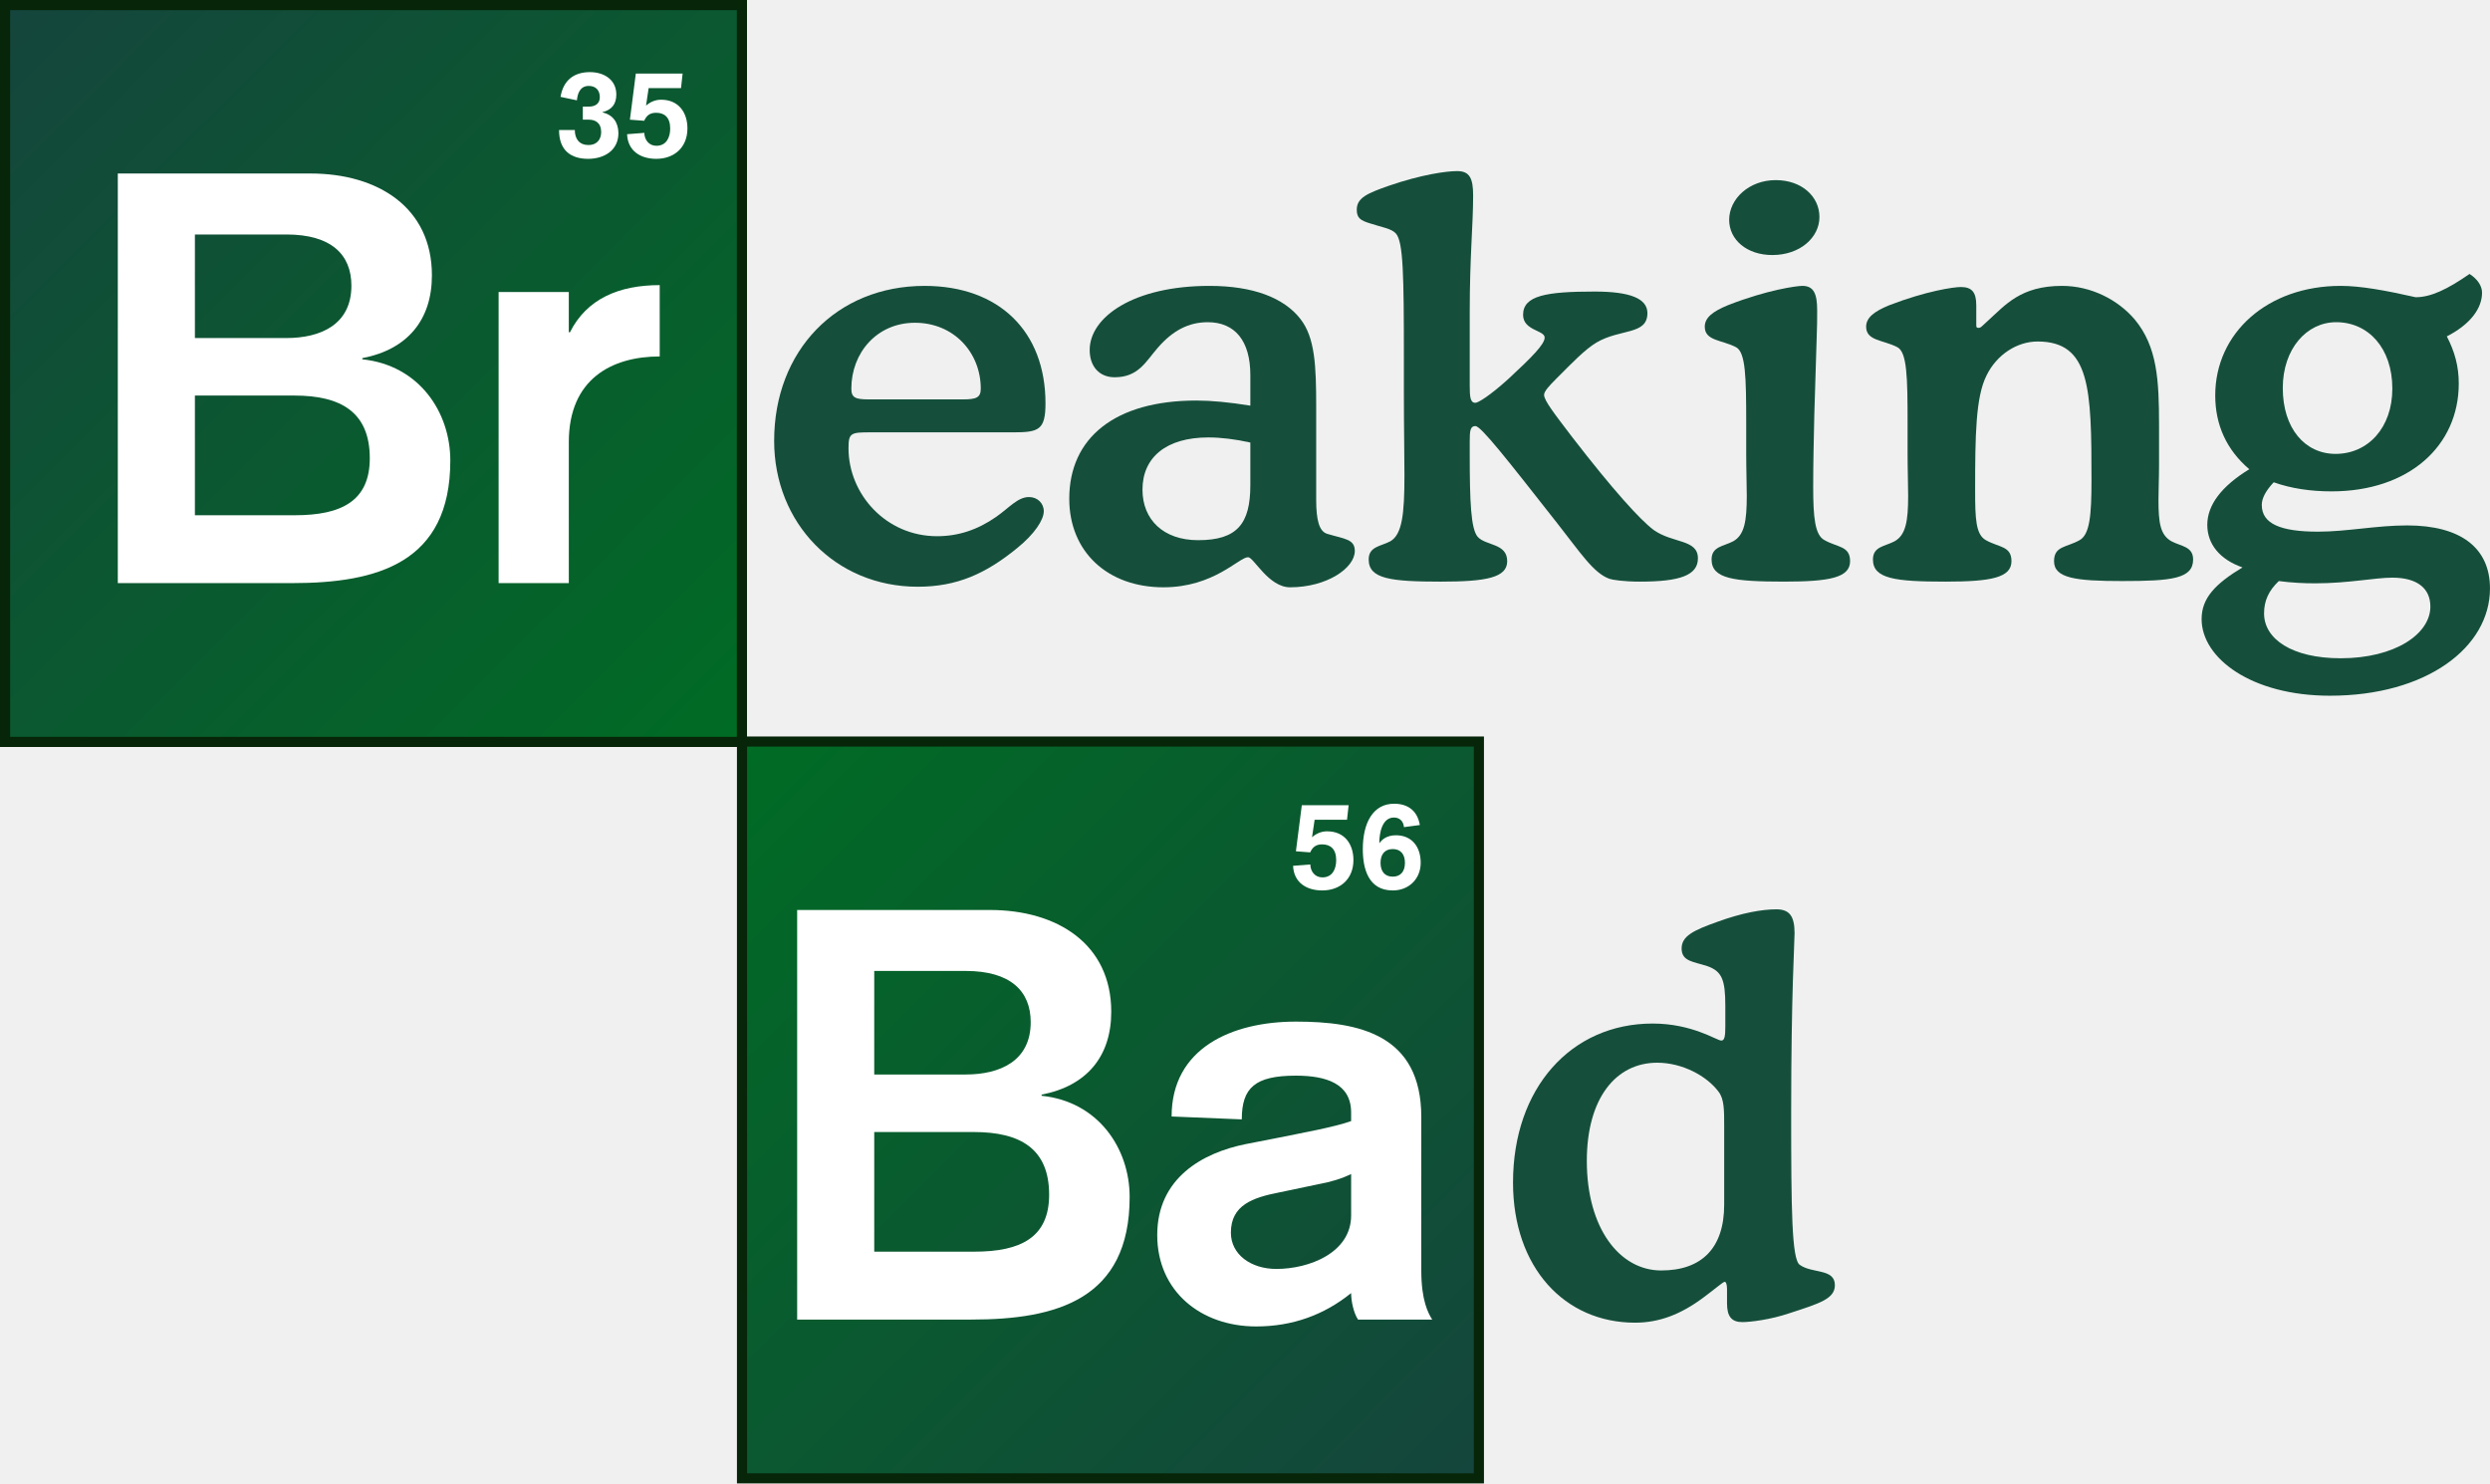
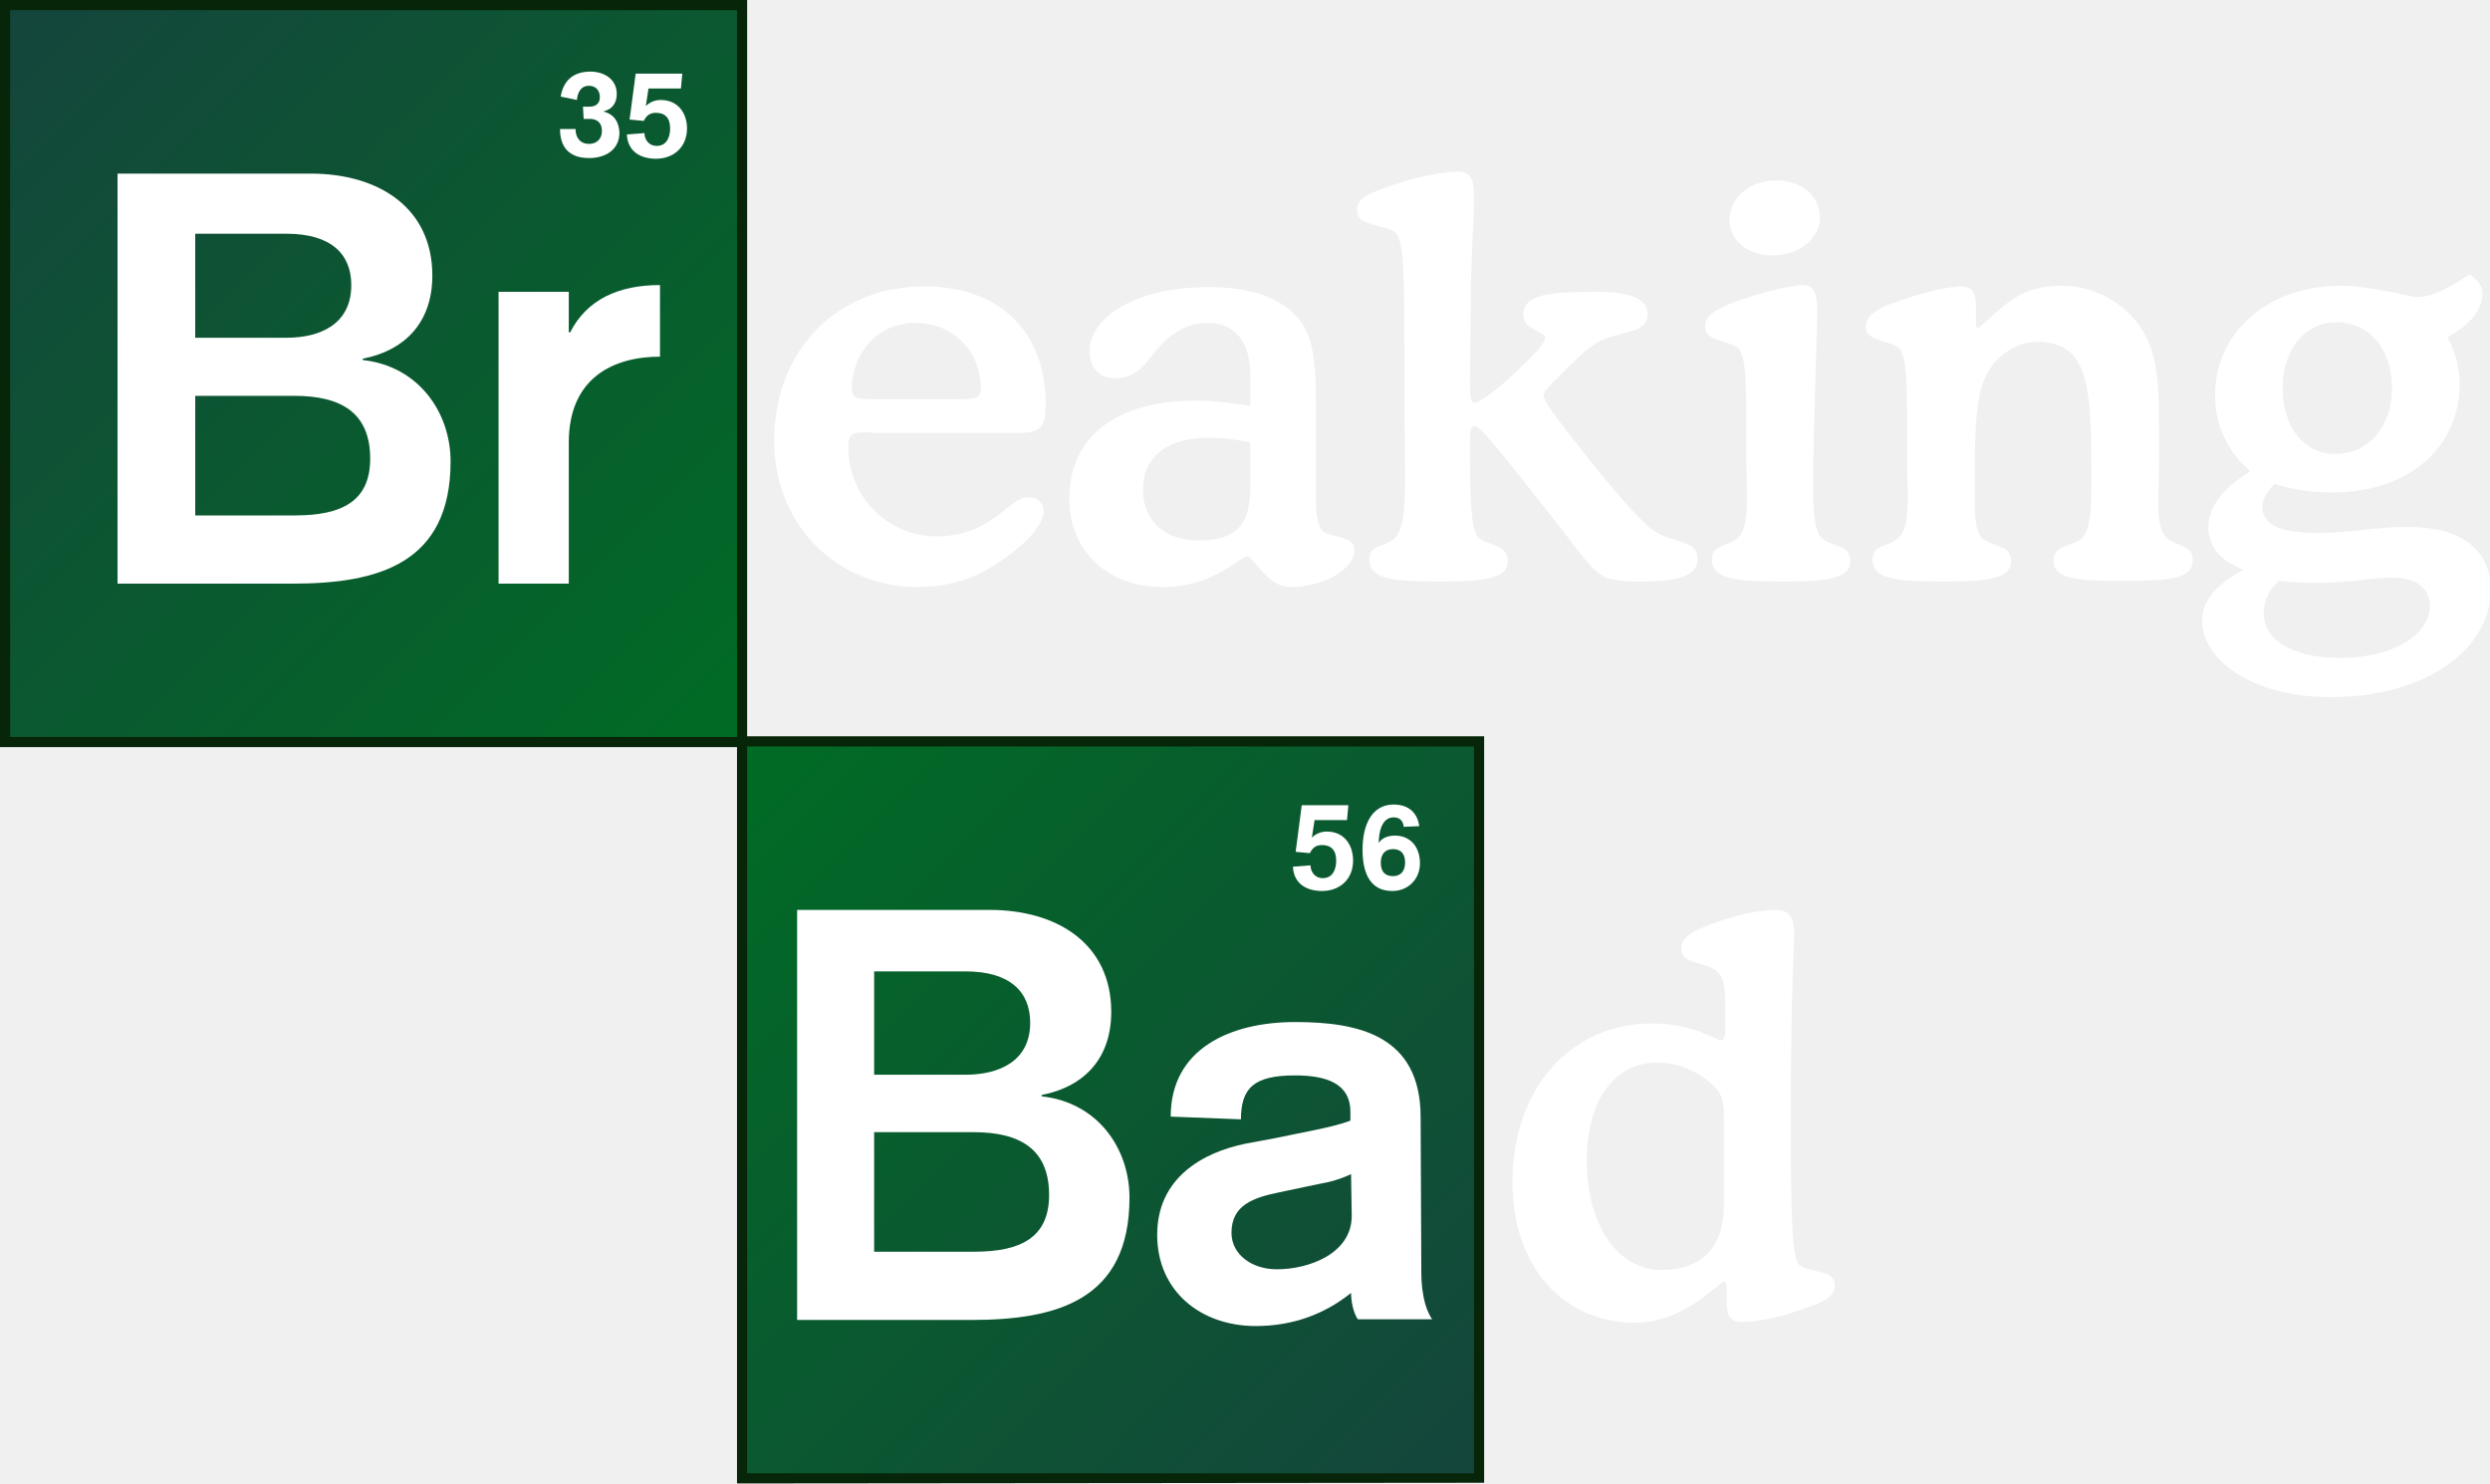
- <svg xmlns="http://www.w3.org/2000/svg" version="1.1" x="0px" y="0px" width="368.588px" height="219.595px" viewBox="0 0 368.588 219.595">
-   <linearGradient id="SVGID_1_" gradientUnits="userSpaceOnUse" x1="0.752" y1="0.753" x2="109.826" y2="109.827">
-     <stop offset="0" stop-color="#15453D" />
-     <stop offset="1" stop-color="#006C24" />
+ <svg xmlns="http://www.w3.org/2000/svg" version="1.1" id="Calque_1" x="0px" y="0px" viewBox="0 0 368.6 219.6" style="enable-background:new 0 0 368.6 219.6;" xml:space="preserve">
+   <style type="text/css">
+ 	.st0{fill:url(#SVGID_1_);}
+ 	.st1{fill:#072508;}
+ 	.st2{fill:#FFFFFF;}
+ 	.st3{fill:url(#SVGID_2_);}
+ </style>
+   <linearGradient id="SVGID_1_" gradientUnits="userSpaceOnUse" x1="0.751" y1="219.138" x2="109.825" y2="110.064" gradientTransform="matrix(1 0 0 -1 0 219.8898)">
+     <stop offset="0" style="stop-color:#15453D" />
+     <stop offset="1" style="stop-color:#006C24" />
  </linearGradient>
-   <rect x="0.751" y="0.752" style="fill:url(#SVGID_1_);" width="109.074" height="109.074" />
-   <path style="fill:#072508;" d="M-0.001,110.576V0h110.576v109.826v0.75H-0.001L-0.001,110.576z M109.825,109.826v-0.75V109.826L109.825,109.826z M1.499,109.076h107.574V1.502H1.499V109.076L1.499,109.076z" />
-   <path style="fill:#FFFFFF;" d="M17.438,25.684H45.97c9.963,0,17.965,5.023,17.965,15.074c0,6.643-3.658,10.984-10.303,12.26v0.172c8.346,0.852,13.027,7.75,13.027,14.988c0,15.158-10.813,18.141-23.416,18.141H17.438V25.684z M28.851,50.041h13.541c5.023,0,9.625-1.961,9.625-7.752c0-4.6-2.984-7.578-9.625-7.578H28.851V50.041z M28.851,76.271h14.818c6.898,0,11.07-2.133,11.07-8.434c0-6.814-4.258-9.283-11.156-9.283H28.851V76.271z" />
-   <path style="fill:#FFFFFF;" d="M73.808,43.227H84.2v5.959h0.17c2.471-4.938,7.238-6.98,13.285-6.98v10.561c-7.07,0-13.455,3.32-13.455,12.686v20.867H73.808V43.227z" />
-   <path style="fill:#FFFFFF;" d="M86.274,15.782h0.893c0.912,0,1.623-0.42,1.623-1.387c0-1.039-0.602-1.676-1.641-1.676c-1.258,0-1.66,1.094-1.75,2.133l-2.426-0.512c0.4-2.406,1.932-3.664,4.357-3.664c2.023,0,3.902,1.076,3.902,3.318c0,1.441-0.693,2.262-2.043,2.607v0.037c1.551,0.363,2.334,1.477,2.354,3.063c0,2.572-2.115,3.811-4.486,3.811c-2.426,0-4.303-1.129-4.303-4.266h2.334c0,1.33,0.674,2.225,2.041,2.225c1.168,0,1.861-0.785,1.861-1.914c0-1.387-0.875-1.842-1.824-1.842h-0.893V15.782z" />
-   <path style="fill:#FFFFFF;" d="M94.118,10.895h6.928l-0.236,2.152h-4.795l-0.383,2.588c0.637-0.564,1.404-0.875,2.225-0.875c2.643,0,3.902,1.951,3.902,4.248c0,2.846-1.988,4.504-4.613,4.504c-2.316,0-4.213-1.148-4.322-3.646l2.553-0.199c0.018,1.039,0.693,1.914,1.787,1.914c1.494,0,2.043-1.258,2.043-2.553c0-1.641-0.84-2.334-2.08-2.334c-0.912,0-1.422,0.4-1.768,1.186l-2.115-0.164L94.118,10.895z" />
-   <path style="fill:#154F3C;" d="M128.88,63.998c-2.941,0-3.277,0.084-3.277,2.352c0,6.807,5.545,13.025,13.107,13.025c3.109,0,5.967-0.924,8.74-2.857c1.932-1.344,3.193-2.941,4.873-2.941c1.26,0,2.186,0.926,2.186,2.102c0,1.26-1.346,3.361-3.949,5.461c-4.623,3.781-8.908,5.715-14.705,5.715c-12.186,0-21.26-9.412-21.26-21.596c0-13.361,9.242-22.939,22.268-22.939c11.008,0,17.898,6.721,17.898,17.393c0,3.949-1.01,4.287-4.791,4.287h-20.502C129.216,63.998,129.048,63.998,128.88,63.998z M142.491,59.123c2.018,0,2.689-0.252,2.689-1.596c0-5.295-3.949-9.748-9.748-9.748c-5.629,0-9.41,4.453-9.41,9.748c0,1.344,0.588,1.596,2.604,1.596H142.491z" />
-   <path style="fill:#154F3C;" d="M196.513,79.039c2.523,0.756,4.035,0.756,4.035,2.52c0,2.521-4.119,5.379-9.58,5.379c-3.195,0-5.379-4.453-6.219-4.453c-1.346,0-5.043,4.453-12.521,4.453c-8.318,0-13.949-5.293-13.949-13.109c0-8.99,6.723-14.537,18.824-14.537c2.184,0,4.873,0.252,7.982,0.756V55.51c0-5.041-2.27-7.814-6.303-7.814c-2.857,0-5.209,1.26-7.395,3.781c-1.766,2.018-2.857,4.369-6.387,4.369c-2.27,0-3.697-1.596-3.697-4.033c0-4.873,6.471-9.494,17.73-9.494c6.471,0,11.008,1.764,13.445,4.873c2.186,2.773,2.354,6.975,2.354,13.025v13.779C194.833,76.938,195.253,78.703,196.513,79.039z M178.866,64.754c-6.219,0-9.748,2.941-9.748,7.73c0,4.453,3.109,7.479,8.236,7.479c5.797,0,7.73-2.438,7.73-8.15V65.51C182.815,65.006,180.716,64.754,178.866,64.754z" />
-   <path style="fill:#154F3C;" d="M217.56,57.023c0,1.764,0.084,2.604,0.84,2.604c0.42,0,2.186-1.092,4.875-3.529c3.445-3.193,5.377-5.125,5.377-6.133c0-1.094-3.193-1.01-3.193-3.361c0-2.857,3.445-3.445,10.588-3.445c5.211,0,7.814,1.008,7.814,3.193c0,3.277-4.033,2.268-7.563,4.369c-1.68,1.008-3.529,2.941-5.881,5.293c-1.178,1.178-1.85,1.934-1.85,2.438c0,0.84,1.512,2.773,4.201,6.303c5.967,7.73,10,12.184,12.018,13.697c2.856,2.016,6.553,1.344,6.553,4.201c0,2.52-2.688,3.445-8.57,3.445c-2.438,0-4.033-0.252-4.537-0.42c-2.354-0.842-4.285-3.865-7.73-8.236c-7.395-9.41-11.262-14.369-12.102-14.369c-0.756,0-0.84,0.674-0.84,2.27c0,0.504,0,1.092,0,1.848c0,7.059,0.168,11.094,1.176,12.27c1.178,1.344,4.371,0.924,4.371,3.613c0,2.438-3.109,3.025-9.832,3.025c-7.479,0-10.672-0.42-10.672-3.277c0-1.934,1.764-1.934,3.193-2.689c1.764-1.008,2.1-4.033,2.1-9.748c0-3.193-0.084-7.059-0.084-11.932c0-1.848,0-3.613,0-5.293c0-12.521-0.084-17.328-1.176-18.588c-0.672-0.756-2.102-0.924-3.865-1.514c-1.346-0.42-1.934-0.756-1.934-2.016c0-1.765,1.598-2.437,4.707-3.529c4.873-1.682,8.57-2.186,10.166-2.186c1.85,0,2.354,1.094,2.354,3.613c0,4.453-0.504,8.923-0.504,17.328V57.023z" />
-   <path style="fill:#154F3C;" d="M268.402,72.064c0,4.537,0.252,7.143,1.68,7.898c1.934,1.092,3.781,0.84,3.781,3.109c0,2.438-3.025,3.025-9.748,3.025c-7.479,0-10.755-0.42-10.755-3.277c0-1.934,1.766-1.934,3.192-2.689c1.682-0.924,2.018-3.025,2.018-6.723c0-1.764-0.084-3.781-0.084-6.303c0-1.596,0-3.107,0-4.453c0-6.891-0.084-10.504-1.514-11.26c-2.099-1.092-4.62-0.924-4.62-3.025c0-1.344,1.177-2.268,3.445-3.193c5.798-2.268,10.167-2.855,11.007-2.855c1.682,0,2.186,1.176,2.186,3.613c0,1.092,0,2.604-0.084,4.453l-0.336,10.924C268.486,65.006,268.402,68.619,268.402,72.064z M262.855,26.663c3.865,0,6.471,2.438,6.471,5.462c0,3.025-2.857,5.629-6.975,5.629c-3.781,0-6.387-2.268-6.387-5.209C255.965,29.436,258.906,26.663,262.855,26.663z" />
-   <path style="fill:#154F3C;" d="M305.23,42.318c4.368,0,8.318,2.1,10.755,4.957c3.362,4.033,3.613,8.99,3.613,15.713c0,3.193,0,5.127,0,5.799c0,2.016-0.084,3.697-0.084,5.209c0,3.361,0.253,5.211,1.934,6.135c1.429,0.756,3.194,0.756,3.194,2.689c0,2.857-3.194,3.193-10.504,3.193c-6.891,0-10.084-0.42-10.084-2.941c0-2.27,1.847-2.018,3.78-3.109c1.513-0.84,1.764-3.697,1.764-8.906c0-13.529-0.168-20.504-7.981-20.504c-3.025,0-6.052,1.932-7.563,5.041c-1.596,3.193-1.68,8.824-1.68,16.975c0,4.201,0.084,6.555,1.595,7.395c1.935,1.092,3.782,0.84,3.782,3.109c0,2.438-3.025,3.025-9.749,3.025c-7.478,0-10.755-0.42-10.755-3.277c0-1.934,1.766-1.934,3.192-2.689c1.683-0.924,2.019-3.025,2.019-6.723c0-1.764-0.084-3.781-0.084-6.303c0-1.596,0-3.107,0-4.453c0-6.891-0.085-10.504-1.515-11.26c-2.1-1.092-4.62-0.924-4.62-3.025c0-1.344,1.175-2.268,3.445-3.193c5.462-2.1,9.495-2.688,10.587-2.688c1.596,0,2.271,0.756,2.271,2.688v2.354c0,0.252,0,0.42,0,0.504c0,0.336,0,0.504,0.335,0.504c0.169,0,0.336-0.084,0.421-0.168l1.007-0.924C296.827,45.174,299.095,42.318,305.23,42.318z" />
-   <path style="fill:#154F3C;" d="M327.915,58.535c0-9.244,7.731-16.217,18.57-16.217c2.941,0,6.639,0.672,11.092,1.68c2.271,0,4.705-1.176,7.983-3.445c1.175,0.756,1.85,1.766,1.85,2.773c0,2.352-1.767,4.705-5.212,6.471c1.177,2.268,1.767,4.453,1.767,6.975c0,9.242-7.396,15.965-18.825,15.965c-3.107,0-5.964-0.42-8.57-1.344c-1.176,1.26-1.764,2.352-1.764,3.361c0,2.771,2.771,3.949,8.318,3.949c4.286,0,8.655-0.926,13.194-0.926c7.982,0,12.267,3.361,12.267,9.328c0,8.74-9.411,15.883-23.696,15.883c-11.596,0-18.991-5.545-18.991-11.346c0-3.109,2.018-5.209,6.051-7.646c-3.36-1.176-5.21-3.445-5.21-6.303c0-2.939,2.101-5.713,6.218-8.234C329.595,66.602,327.915,62.904,327.915,58.535z M335.143,90.803c0,3.781,4.117,6.641,11.343,6.641c8.066,0,13.275-3.615,13.275-7.648c0-2.689-1.931-4.285-5.628-4.285c-2.606,0-6.472,0.84-11.428,0.84c-1.683,0-3.445-0.084-5.379-0.336C335.814,87.441,335.143,88.955,335.143,90.803z M345.73,67.189c4.788,0,8.402-3.865,8.402-9.662c0-5.967-3.53-9.832-8.318-9.832c-4.371,0-7.9,3.949-7.9,9.748C337.914,63.408,341.19,67.189,345.73,67.189z" />
-   <path style="fill:#154F3C;" d="M255.647,190.841c0-0.756-0.168-1.092-0.338-1.092c-0.252,0-1.259,0.924-3.191,2.352c-3.276,2.438-6.471,3.697-10.084,3.697c-10.42,0-18.066-8.15-18.066-20.754c0-13.95,8.57-23.527,20.67-23.527c5.884,0,9.497,2.521,10.168,2.521c0.504,0,0.588-0.756,0.588-2.102v-3.041c0-3.866-0.504-5.128-2.688-5.883c-2.017-0.672-3.78-0.672-3.78-2.606c0-1.848,1.764-2.688,5.293-3.948c3.695-1.345,6.637-1.849,8.738-1.849c1.932,0,2.688,1.008,2.688,3.529c0,1.429-0.504,8.925-0.504,26.569c0,14.369,0.084,21.68,1.262,22.52c1.848,1.344,5.209,0.504,5.209,3.025c0,2.016-2.27,2.689-6.639,4.117c-2.941,1.008-5.967,1.344-7.059,1.344c-1.596,0-2.267-0.84-2.267-2.771V190.841z M255.226,166.64c0-2.352,0-3.95-0.84-5.042c-1.763-2.353-5.376-4.283-9.074-4.283c-6.135,0-10.42,5.291-10.42,14.536c0,9.998,4.873,16.217,11.008,16.217c5.965,0,9.326-3.277,9.326-9.746V166.64z" />
-   <linearGradient id="SVGID_2_" gradientUnits="userSpaceOnUse" x1="218.917" y1="218.848" x2="109.84" y2="109.771">
-     <stop offset="0" stop-color="#15453D" />
-     <stop offset="1" stop-color="#006C24" />
+   <rect x="0.8" y="0.8" class="st0" width="109.1" height="109.1" />
+   <path class="st1" d="M0,110.6V0h110.6v109.8v0.8H0L0,110.6z M109.8,109.8v-0.8V109.8L109.8,109.8z M1.5,109.1h107.6V1.5H1.5V109.1  L1.5,109.1z" />
+   <path class="st2" d="M17.4,25.7H46c10,0,18,5,18,15.1c0,6.6-3.7,11-10.3,12.3v0.2c8.3,0.9,13,7.8,13,15c0,15.2-10.8,18.1-23.4,18.1  H17.4V25.7z M28.9,50h13.5c5,0,9.6-2,9.6-7.8c0-4.6-3-7.6-9.6-7.6H28.9V50z M28.9,76.3h14.8c6.9,0,11.1-2.1,11.1-8.4  c0-6.8-4.3-9.3-11.2-9.3H28.9V76.3z" />
+   <path class="st2" d="M73.8,43.2h10.4v6h0.2c2.5-4.9,7.2-7,13.3-7v10.6c-7.1,0-13.5,3.3-13.5,12.7v20.9H73.8V43.2z" />
+   <path class="st2" d="M86.3,15.8h0.9c0.9,0,1.6-0.4,1.6-1.4c0-1-0.6-1.7-1.6-1.7c-1.3,0-1.7,1.1-1.8,2.1L83,14.3  c0.4-2.4,1.9-3.7,4.4-3.7c2,0,3.9,1.1,3.9,3.3c0,1.4-0.7,2.3-2,2.6v0c1.6,0.4,2.3,1.5,2.4,3.1c0,2.6-2.1,3.8-4.5,3.8  c-2.4,0-4.3-1.1-4.3-4.3h2.3c0,1.3,0.7,2.2,2,2.2c1.2,0,1.9-0.8,1.9-1.9c0-1.4-0.9-1.8-1.8-1.8h-0.9L86.3,15.8L86.3,15.8z" />
+   <path class="st2" d="M94.1,10.9h6.9l-0.2,2.2H96l-0.4,2.6c0.6-0.6,1.4-0.9,2.2-0.9c2.6,0,3.9,2,3.9,4.2c0,2.8-2,4.5-4.6,4.5  c-2.3,0-4.2-1.1-4.3-3.6l2.6-0.2c0,1,0.7,1.9,1.8,1.9c1.5,0,2-1.3,2-2.6c0-1.6-0.8-2.3-2.1-2.3c-0.9,0-1.4,0.4-1.8,1.2l-2.1-0.2  L94.1,10.9z" />
+   <path class="st2" d="M128.9,64c-2.9,0-3.3,0.1-3.3,2.4c0,6.8,5.5,13,13.1,13c3.1,0,6-0.9,8.7-2.9c1.9-1.3,3.2-2.9,4.9-2.9  c1.3,0,2.2,0.9,2.2,2.1c0,1.3-1.3,3.4-3.9,5.5c-4.6,3.8-8.9,5.7-14.7,5.7c-12.2,0-21.3-9.4-21.3-21.6c0-13.4,9.2-22.9,22.3-22.9  c11,0,17.9,6.7,17.9,17.4c0,3.9-1,4.3-4.8,4.3h-20.5C129.2,64,129,64,128.9,64z M142.5,59.1c2,0,2.7-0.3,2.7-1.6  c0-5.3-3.9-9.7-9.7-9.7c-5.6,0-9.4,4.5-9.4,9.7c0,1.3,0.6,1.6,2.6,1.6H142.5z" />
+   <path class="st2" d="M196.5,79c2.5,0.8,4,0.8,4,2.5c0,2.5-4.1,5.4-9.6,5.4c-3.2,0-5.4-4.5-6.2-4.5c-1.3,0-5,4.5-12.5,4.5  c-8.3,0-13.9-5.3-13.9-13.1c0-9,6.7-14.5,18.8-14.5c2.2,0,4.9,0.3,8,0.8v-4.5c0-5-2.3-7.8-6.3-7.8c-2.9,0-5.2,1.3-7.4,3.8  c-1.8,2-2.9,4.4-6.4,4.4c-2.3,0-3.7-1.6-3.7-4c0-4.9,6.5-9.5,17.7-9.5c6.5,0,11,1.8,13.4,4.9c2.2,2.8,2.4,7,2.4,13V74  C194.8,76.9,195.3,78.7,196.5,79z M178.9,64.8c-6.2,0-9.7,2.9-9.7,7.7c0,4.5,3.1,7.5,8.2,7.5c5.8,0,7.7-2.4,7.7-8.2v-6.3  C182.8,65,180.7,64.8,178.9,64.8z" />
+   <path class="st2" d="M217.6,57c0,1.8,0.1,2.6,0.8,2.6c0.4,0,2.2-1.1,4.9-3.5c3.4-3.2,5.4-5.1,5.4-6.1c0-1.1-3.2-1-3.2-3.4  c0-2.9,3.4-3.4,10.6-3.4c5.2,0,7.8,1,7.8,3.2c0,3.3-4,2.3-7.6,4.4c-1.7,1-3.5,2.9-5.9,5.3c-1.2,1.2-1.9,1.9-1.9,2.4  c0,0.8,1.5,2.8,4.2,6.3c6,7.7,10,12.2,12,13.7c2.9,2,6.6,1.3,6.6,4.2c0,2.5-2.7,3.4-8.6,3.4c-2.4,0-4-0.3-4.5-0.4  c-2.4-0.8-4.3-3.9-7.7-8.2c-7.4-9.4-11.3-14.4-12.1-14.4c-0.8,0-0.8,0.7-0.8,2.3c0,0.5,0,1.1,0,1.8c0,7.1,0.2,11.1,1.2,12.3  c1.2,1.3,4.4,0.9,4.4,3.6c0,2.4-3.1,3-9.8,3c-7.5,0-10.7-0.4-10.7-3.3c0-1.9,1.8-1.9,3.2-2.7c1.8-1,2.1-4,2.1-9.7  c0-3.2-0.1-7.1-0.1-11.9c0-1.8,0-3.6,0-5.3c0-12.5-0.1-17.3-1.2-18.6c-0.7-0.8-2.1-0.9-3.9-1.5c-1.3-0.4-1.9-0.8-1.9-2  c0-1.8,1.6-2.4,4.7-3.5c4.9-1.7,8.6-2.2,10.2-2.2c1.9,0,2.4,1.1,2.4,3.6c0,4.5-0.5,8.9-0.5,17.3L217.6,57L217.6,57z" />
+   <path class="st2" d="M268.4,72.1c0,4.5,0.3,7.1,1.7,7.9c1.9,1.1,3.8,0.8,3.8,3.1c0,2.4-3,3-9.7,3c-7.5,0-10.8-0.4-10.8-3.3  c0-1.9,1.8-1.9,3.2-2.7c1.7-0.9,2-3,2-6.7c0-1.8-0.1-3.8-0.1-6.3c0-1.6,0-3.1,0-4.5c0-6.9-0.1-10.5-1.5-11.3c-2.1-1.1-4.6-0.9-4.6-3  c0-1.3,1.2-2.3,3.4-3.2c5.8-2.3,10.2-2.9,11-2.9c1.7,0,2.2,1.2,2.2,3.6c0,1.1,0,2.6-0.1,4.5l-0.3,10.9  C268.5,65,268.4,68.6,268.4,72.1z M262.9,26.7c3.9,0,6.5,2.4,6.5,5.5c0,3-2.9,5.6-7,5.6c-3.8,0-6.4-2.3-6.4-5.2  C256,29.4,258.9,26.7,262.9,26.7z" />
+   <path class="st2" d="M305.2,42.3c4.4,0,8.3,2.1,10.8,5c3.4,4,3.6,9,3.6,15.7c0,3.2,0,5.1,0,5.8c0,2-0.1,3.7-0.1,5.2  c0,3.4,0.3,5.2,1.9,6.1c1.4,0.8,3.2,0.8,3.2,2.7c0,2.9-3.2,3.2-10.5,3.2c-6.9,0-10.1-0.4-10.1-2.9c0-2.3,1.8-2,3.8-3.1  c1.5-0.8,1.8-3.7,1.8-8.9c0-13.5-0.2-20.5-8-20.5c-3,0-6.1,1.9-7.6,5c-1.6,3.2-1.7,8.8-1.7,17c0,4.2,0.1,6.6,1.6,7.4  c1.9,1.1,3.8,0.8,3.8,3.1c0,2.4-3,3-9.7,3c-7.5,0-10.8-0.4-10.8-3.3c0-1.9,1.8-1.9,3.2-2.7c1.7-0.9,2-3,2-6.7c0-1.8-0.1-3.8-0.1-6.3  c0-1.6,0-3.1,0-4.5c0-6.9-0.1-10.5-1.5-11.3c-2.1-1.1-4.6-0.9-4.6-3c0-1.3,1.2-2.3,3.4-3.2c5.5-2.1,9.5-2.7,10.6-2.7  c1.6,0,2.3,0.8,2.3,2.7v2.4c0,0.3,0,0.4,0,0.5c0,0.3,0,0.5,0.3,0.5c0.2,0,0.3-0.1,0.4-0.2l1-0.9C296.8,45.2,299.1,42.3,305.2,42.3z" />
+   <path class="st2" d="M327.9,58.5c0-9.2,7.7-16.2,18.6-16.2c2.9,0,6.6,0.7,11.1,1.7c2.3,0,4.7-1.2,8-3.4c1.2,0.8,1.9,1.8,1.9,2.8  c0,2.4-1.8,4.7-5.2,6.5c1.2,2.3,1.8,4.5,1.8,7c0,9.2-7.4,16-18.8,16c-3.1,0-6-0.4-8.6-1.3c-1.2,1.3-1.8,2.4-1.8,3.4  c0,2.8,2.8,3.9,8.3,3.9c4.3,0,8.7-0.9,13.2-0.9c8,0,12.3,3.4,12.3,9.3c0,8.7-9.4,15.9-23.7,15.9c-11.6,0-19-5.5-19-11.3  c0-3.1,2-5.2,6.1-7.6c-3.4-1.2-5.2-3.4-5.2-6.3c0-2.9,2.1-5.7,6.2-8.2C329.6,66.6,327.9,62.9,327.9,58.5z M335.1,90.8  c0,3.8,4.1,6.6,11.3,6.6c8.1,0,13.3-3.6,13.3-7.6c0-2.7-1.9-4.3-5.6-4.3c-2.6,0-6.5,0.8-11.4,0.8c-1.7,0-3.4-0.1-5.4-0.3  C335.8,87.4,335.1,89,335.1,90.8z M345.7,67.2c4.8,0,8.4-3.9,8.4-9.7c0-6-3.5-9.8-8.3-9.8c-4.4,0-7.9,3.9-7.9,9.7  C337.9,63.4,341.2,67.2,345.7,67.2z" />
+   <path class="st2" d="M255.6,190.8c0-0.8-0.2-1.1-0.3-1.1c-0.3,0-1.3,0.9-3.2,2.4c-3.3,2.4-6.5,3.7-10.1,3.7  c-10.4,0-18.1-8.1-18.1-20.8c0-13.9,8.6-23.5,20.7-23.5c5.9,0,9.5,2.5,10.2,2.5c0.5,0,0.6-0.8,0.6-2.1v-3c0-3.9-0.5-5.1-2.7-5.9  c-2-0.7-3.8-0.7-3.8-2.6c0-1.8,1.8-2.7,5.3-3.9c3.7-1.3,6.6-1.8,8.7-1.8c1.9,0,2.7,1,2.7,3.5c0,1.4-0.5,8.9-0.5,26.6  c0,14.4,0.1,21.7,1.3,22.5c1.8,1.3,5.2,0.5,5.2,3c0,2-2.3,2.7-6.6,4.1c-2.9,1-6,1.3-7.1,1.3c-1.6,0-2.3-0.8-2.3-2.8V190.8z   M255.2,166.6c0-2.4,0-3.9-0.8-5c-1.8-2.4-5.4-4.3-9.1-4.3c-6.1,0-10.4,5.3-10.4,14.5c0,10,4.9,16.2,11,16.2c6,0,9.3-3.3,9.3-9.7  V166.6z" />
+   <linearGradient id="SVGID_2_" gradientUnits="userSpaceOnUse" x1="218.916" y1="1.043" x2="109.84" y2="110.12" gradientTransform="matrix(1 0 0 -1 0 219.8898)">
+     <stop offset="0" style="stop-color:#15453D" />
+     <stop offset="1" style="stop-color:#006C24" />
  </linearGradient>
-   <rect x="109.839" y="109.771" style="fill:url(#SVGID_2_);" width="109.078" height="109.075" />
-   <path style="fill:#072508;" d="M109.087,219.595V109.021h110.58v109.825v0.748H109.087L109.087,219.595z M218.917,218.847v-0.75V218.847L218.917,218.847z M110.587,218.097h107.58l-0.002-107.575H110.587V218.097L110.587,218.097z" />
-   <path style="fill:#FFFFFF;" d="M118.001,134.705h28.525c9.965,0,17.969,5.025,17.969,15.073c0,6.642-3.662,10.98-10.307,12.26v0.171c8.348,0.85,13.031,7.747,13.031,14.983c0,15.16-10.814,18.145-23.42,18.145h-25.799V134.705z M129.411,159.059h13.539c5.021,0,9.623-1.959,9.623-7.747c0-4.598-2.982-7.581-9.623-7.581h-13.539V159.059z M129.411,185.286h14.813c6.9,0,11.076-2.129,11.076-8.432c0-6.811-4.26-9.279-11.158-9.279h-14.73V185.286z" />
-   <path style="fill:#FFFFFF;" d="M210.392,188.097c0,4.428,1.021,6.303,1.615,7.24h-10.984c-0.678-1.023-1.02-2.813-1.02-3.92c-4.002,3.236-8.689,4.938-14.055,4.938c-8.174,0-14.646-5.193-14.646-13.535c0-8.434,6.727-12.184,13.115-13.461l4.342-0.848c3.748-0.766,8.604-1.619,11.244-2.555v-1.277c0-4.258-3.662-5.449-8.178-5.449c-6.045,0-8.006,1.787-8.006,6.473l-10.389-0.428c0-10.132,8.941-14.045,18.395-14.045c9.287,0,18.566,1.873,18.566,14.131V188.097z M200.003,173.79c-1.359,0.682-3.066,1.193-4.941,1.531l-5.707,1.195c-3.916,0.766-7.15,1.871-7.15,5.959c0,3.238,2.977,5.367,6.727,5.367c4.854,0,11.072-2.385,11.072-7.918V173.79z" />
-   <path style="fill:#FFFFFF;" d="M192.704,119.196h6.93l-0.238,2.151h-4.795l-0.383,2.59c0.639-0.566,1.404-0.876,2.225-0.876c2.645,0,3.902,1.951,3.902,4.25c0,2.843-1.988,4.503-4.613,4.503c-2.316,0-4.213-1.15-4.322-3.647l2.553-0.2c0.018,1.039,0.693,1.914,1.787,1.914c1.496,0,2.043-1.257,2.043-2.553c0-1.641-0.84-2.334-2.08-2.334c-0.91,0-1.422,0.401-1.768,1.186l-2.115-0.163L192.704,119.196z" />
-   <path style="fill:#FFFFFF;" d="M207.823,122.442c-0.072-0.875-0.637-1.422-1.477-1.422c-1.77,0-2.17,2.313-2.17,3.772h0.037c0.309-0.455,1.021-1.147,2.424-1.147c2.316,0,3.666,1.659,3.666,4.084c0,2.299-1.678,4.085-4.139,4.085c-3.611,0-4.432-3.228-4.432-6.109c0-3.92,1.531-6.729,4.631-6.729c2.08,0,3.465,1.077,3.813,3.154L207.823,122.442z M204.358,127.729c0,1.276,0.639,2.042,1.807,2.042c1.166,0,1.805-0.766,1.805-2.042s-0.639-2.042-1.805-2.042C204.997,125.688,204.358,126.453,204.358,127.729z" />
+   <rect x="109.8" y="109.8" class="st3" width="109.1" height="109.1" />
+   <path class="st1" d="M109.1,219.6V109h110.6v109.8v0.7L109.1,219.6L109.1,219.6z M218.9,218.8v-0.8V218.8L218.9,218.8z M110.6,218.1  h107.6l0-107.6H110.6V218.1L110.6,218.1z" />
+   <path class="st2" d="M118,134.7h28.5c10,0,18,5,18,15.1c0,6.6-3.7,11-10.3,12.3v0.2c8.3,0.9,13,7.7,13,15  c0,15.2-10.8,18.1-23.4,18.1H118L118,134.7L118,134.7z M129.4,159.1h13.5c5,0,9.6-2,9.6-7.7c0-4.6-3-7.6-9.6-7.6h-13.5V159.1z   M129.4,185.3h14.8c6.9,0,11.1-2.1,11.1-8.4c0-6.8-4.3-9.3-11.2-9.3h-14.7L129.4,185.3L129.4,185.3z" />
+   <path class="st2" d="M210.4,188.1c0,4.4,1,6.3,1.6,7.2h-11c-0.7-1-1-2.8-1-3.9c-4,3.2-8.7,4.9-14.1,4.9c-8.2,0-14.6-5.2-14.6-13.5  c0-8.4,6.7-12.2,13.1-13.5l4.3-0.8c3.7-0.8,8.6-1.6,11.2-2.6v-1.3c0-4.3-3.7-5.4-8.2-5.4c-6,0-8,1.8-8,6.5l-10.4-0.4  c0-10.1,8.9-14,18.4-14c9.3,0,18.6,1.9,18.6,14.1L210.4,188.1L210.4,188.1z M200,173.8c-1.4,0.7-3.1,1.2-4.9,1.5l-5.7,1.2  c-3.9,0.8-7.1,1.9-7.1,6c0,3.2,3,5.4,6.7,5.4c4.9,0,11.1-2.4,11.1-7.9L200,173.8L200,173.8z" />
+   <path class="st2" d="M192.7,119.2h6.9l-0.2,2.2h-4.8l-0.4,2.6c0.6-0.6,1.4-0.9,2.2-0.9c2.6,0,3.9,2,3.9,4.3c0,2.8-2,4.5-4.6,4.5  c-2.3,0-4.2-1.1-4.3-3.6l2.6-0.2c0,1,0.7,1.9,1.8,1.9c1.5,0,2-1.3,2-2.6c0-1.6-0.8-2.3-2.1-2.3c-0.9,0-1.4,0.4-1.8,1.2l-2.1-0.2  L192.7,119.2z" />
+   <path class="st2" d="M207.8,122.4c-0.1-0.9-0.6-1.4-1.5-1.4c-1.8,0-2.2,2.3-2.2,3.8h0c0.3-0.5,1-1.1,2.4-1.1c2.3,0,3.7,1.7,3.7,4.1  c0,2.3-1.7,4.1-4.1,4.1c-3.6,0-4.4-3.2-4.4-6.1c0-3.9,1.5-6.7,4.6-6.7c2.1,0,3.5,1.1,3.8,3.2L207.8,122.4z M204.4,127.7  c0,1.3,0.6,2,1.8,2c1.2,0,1.8-0.8,1.8-2c0-1.3-0.6-2-1.8-2C205,125.7,204.4,126.5,204.4,127.7z" />
</svg>
